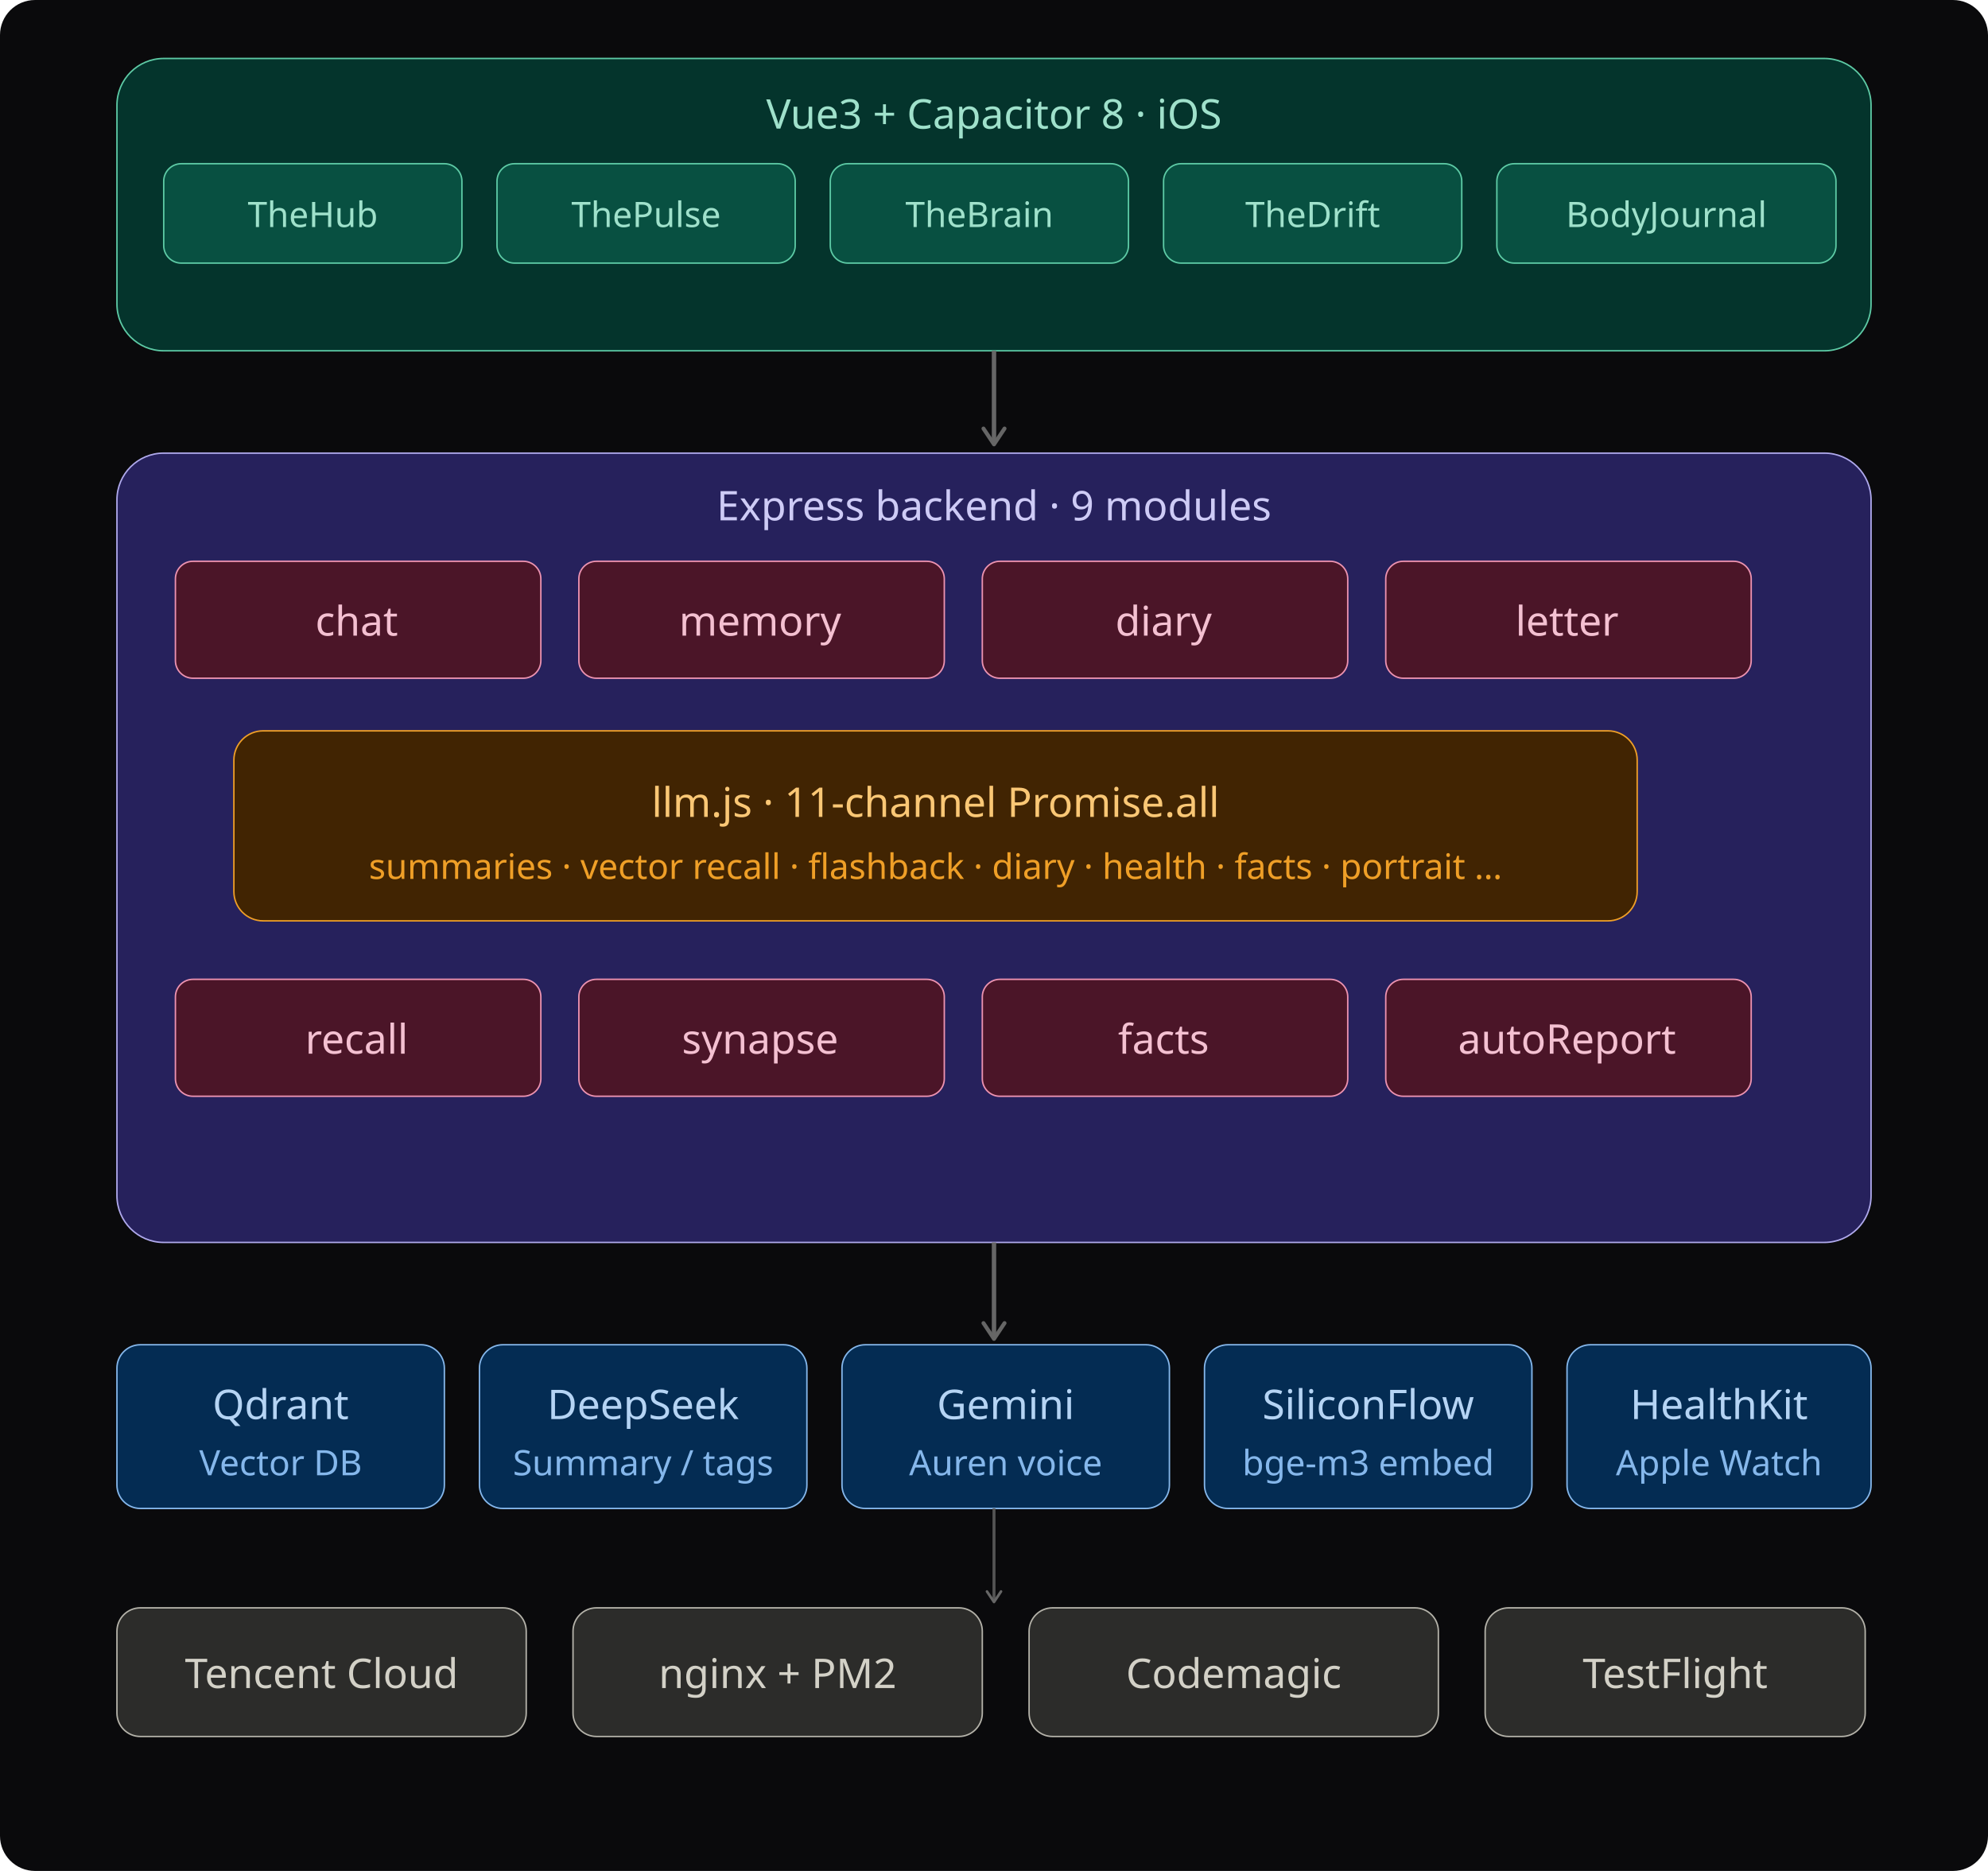
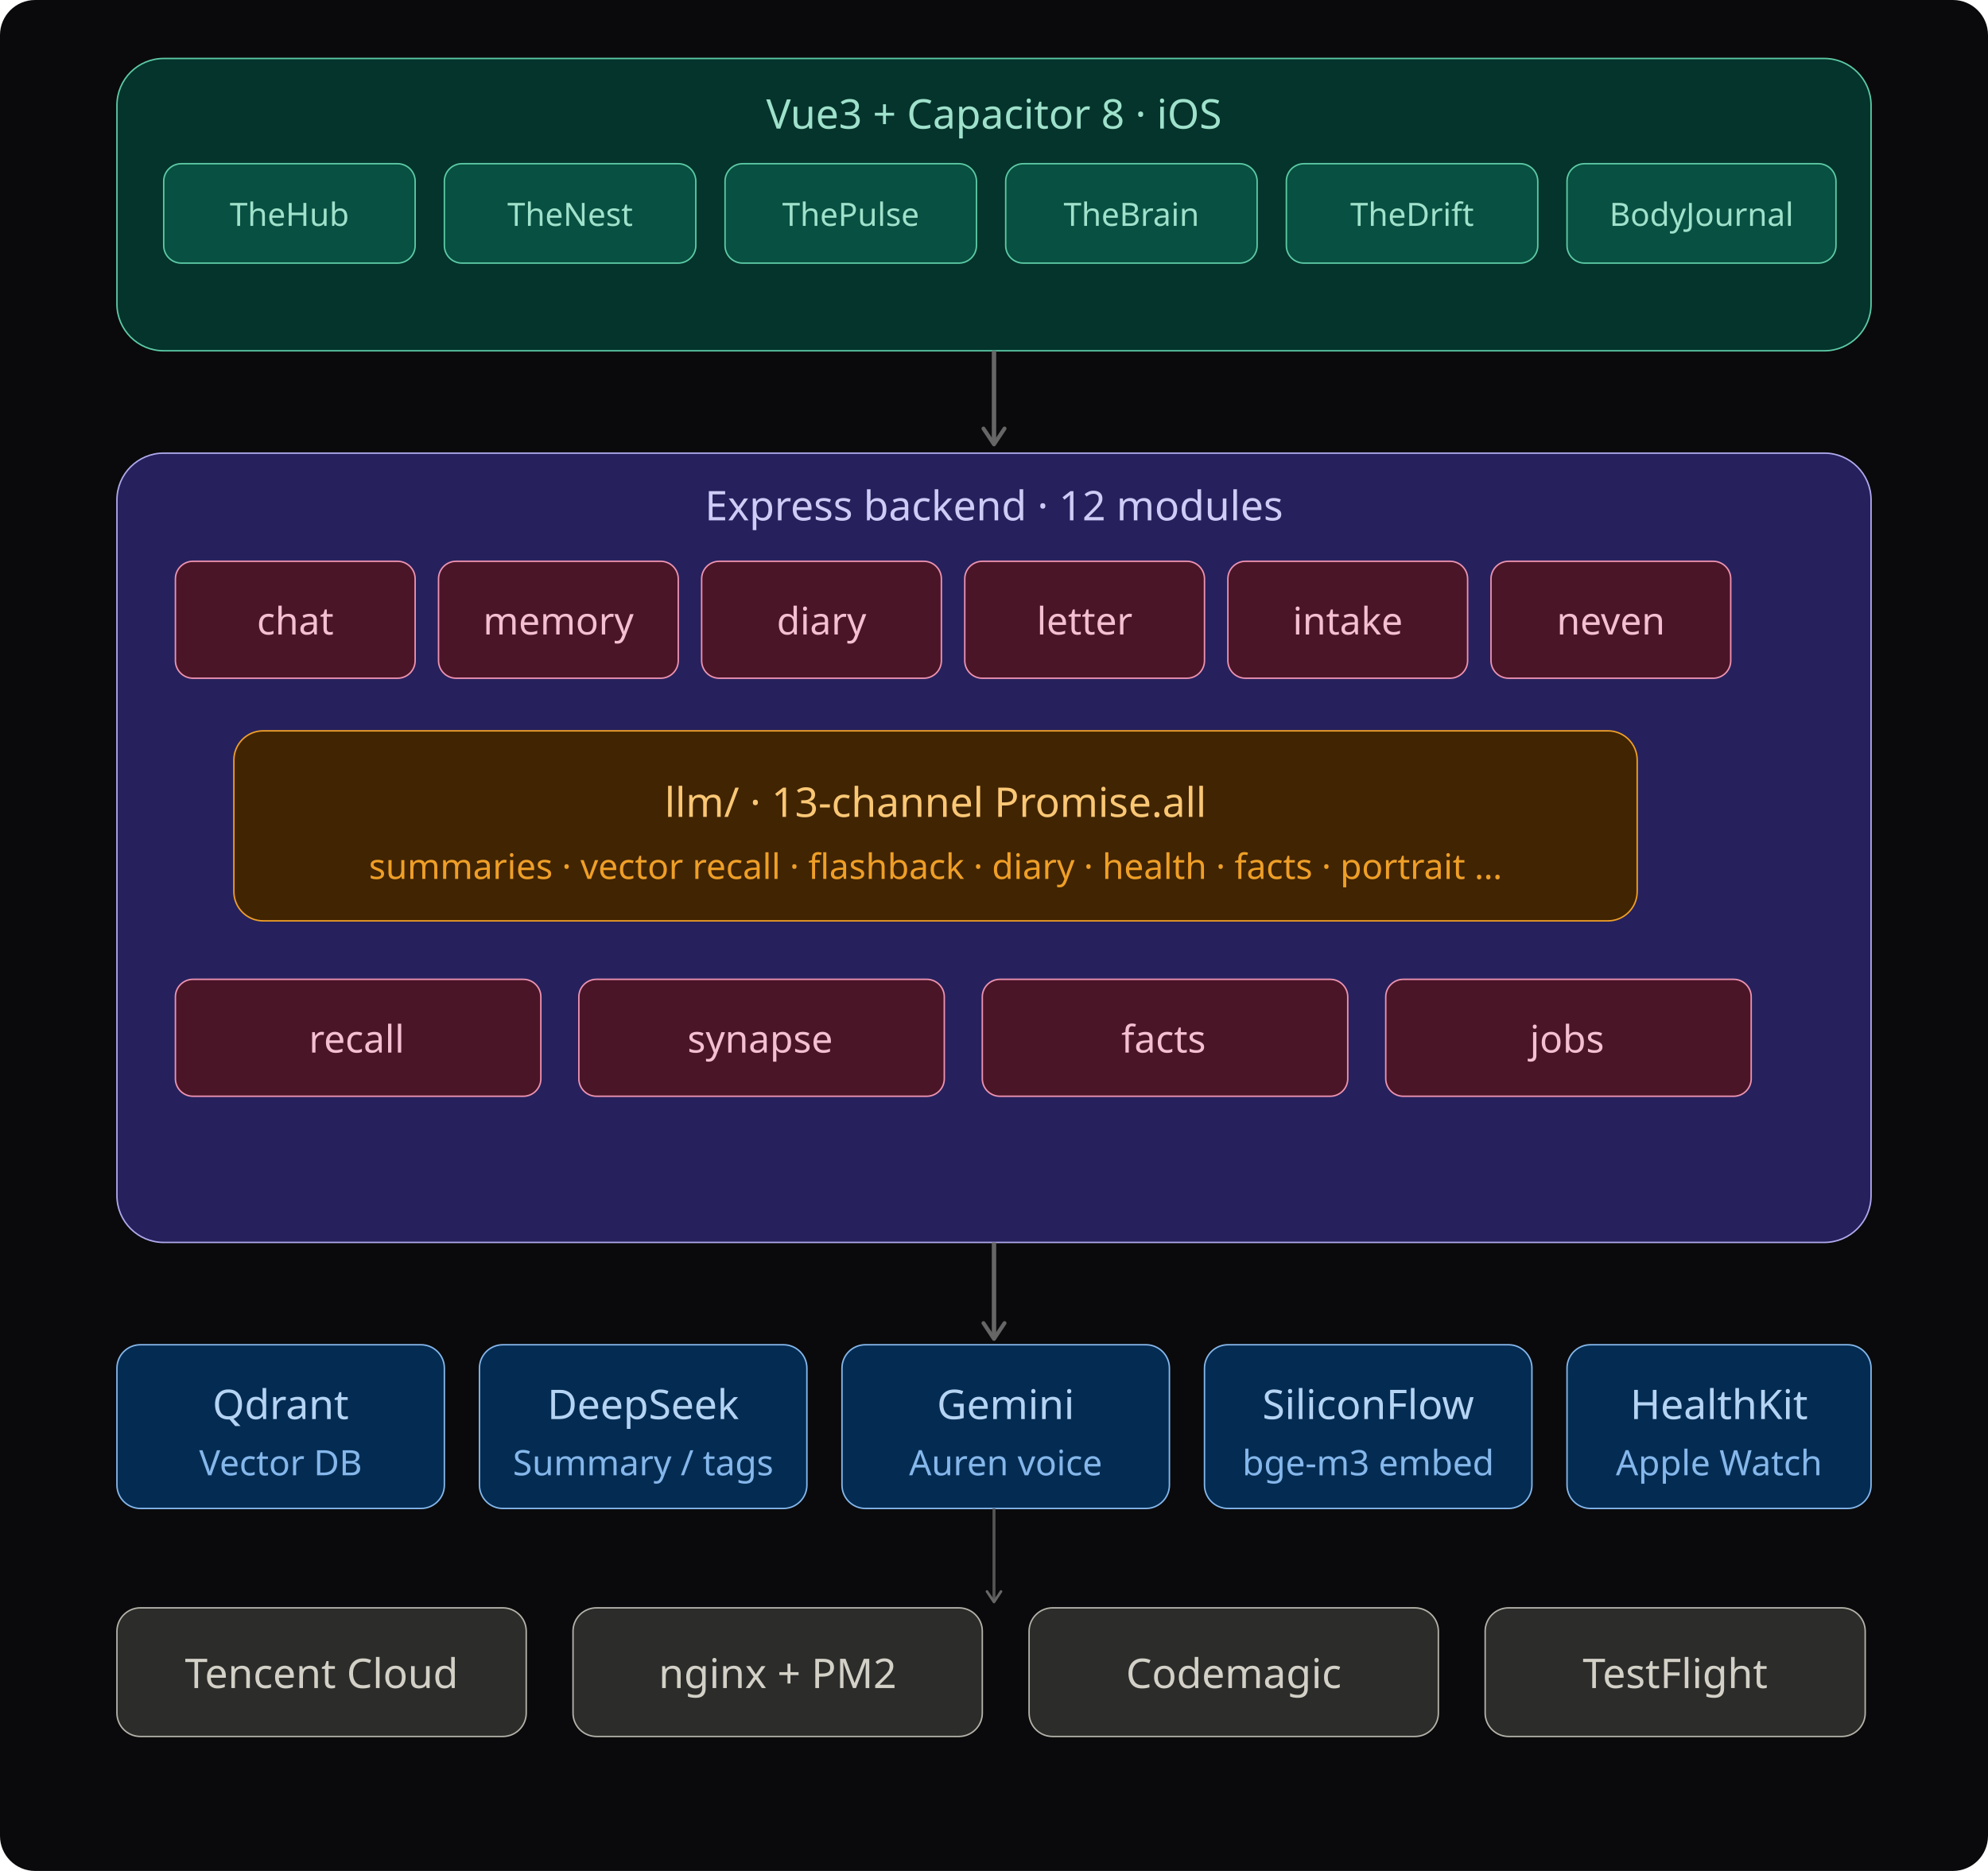
<svg xmlns="http://www.w3.org/2000/svg" width="680" height="640" viewBox="0 0 680 640" role="img">
  <defs>
    <marker id="arrow" viewBox="0 0 10 10" refX="8" refY="5" markerWidth="6" markerHeight="6" orient="auto-start-reverse">
      <path d="M2 1L8 5L2 9" fill="none" stroke="#666" stroke-width="1.5" stroke-linecap="round" stroke-linejoin="round" />
    </marker>
  </defs>
  <rect width="680" height="640" rx="12" fill="#0a0a0c" />
  <rect x="40" y="20" width="600" height="100" rx="16" fill="#04342C" stroke="#5DCAA5" stroke-width="0.5" />
  <text x="340" y="44" text-anchor="middle" font-family="sans-serif" font-size="14" font-weight="500" fill="#9FE1CB">Vue3 + Capacitor 8 · iOS</text>
-   <rect x="56" y="56" width="102" height="34" rx="6" fill="#085041" stroke="#5DCAA5" stroke-width="0.5" />
-   <text x="107" y="73" text-anchor="middle" dominant-baseline="central" font-family="sans-serif" font-size="12" fill="#9FE1CB">TheHub</text>
-   <rect x="170" y="56" width="102" height="34" rx="6" fill="#085041" stroke="#5DCAA5" stroke-width="0.5" />
-   <text x="221" y="73" text-anchor="middle" dominant-baseline="central" font-family="sans-serif" font-size="12" fill="#9FE1CB">ThePulse</text>
-   <rect x="284" y="56" width="102" height="34" rx="6" fill="#085041" stroke="#5DCAA5" stroke-width="0.5" />
-   <text x="335" y="73" text-anchor="middle" dominant-baseline="central" font-family="sans-serif" font-size="12" fill="#9FE1CB">TheBrain</text>
-   <rect x="398" y="56" width="102" height="34" rx="6" fill="#085041" stroke="#5DCAA5" stroke-width="0.5" />
-   <text x="449" y="73" text-anchor="middle" dominant-baseline="central" font-family="sans-serif" font-size="12" fill="#9FE1CB">TheDrift</text>
-   <rect x="512" y="56" width="116" height="34" rx="6" fill="#085041" stroke="#5DCAA5" stroke-width="0.5" />
-   <text x="570" y="73" text-anchor="middle" dominant-baseline="central" font-family="sans-serif" font-size="12" fill="#9FE1CB">BodyJournal</text>
+   <rect x="56" y="56" width="86" height="34" rx="6" fill="#085041" stroke="#5DCAA5" stroke-width="0.5" />
+   <text x="99" y="73" text-anchor="middle" dominant-baseline="central" font-family="sans-serif" font-size="11" fill="#9FE1CB">TheHub</text>
+   <rect x="152" y="56" width="86" height="34" rx="6" fill="#085041" stroke="#5DCAA5" stroke-width="0.5" />
+   <text x="195" y="73" text-anchor="middle" dominant-baseline="central" font-family="sans-serif" font-size="11" fill="#9FE1CB">TheNest</text>
+   <rect x="248" y="56" width="86" height="34" rx="6" fill="#085041" stroke="#5DCAA5" stroke-width="0.5" />
+   <text x="291" y="73" text-anchor="middle" dominant-baseline="central" font-family="sans-serif" font-size="11" fill="#9FE1CB">ThePulse</text>
+   <rect x="344" y="56" width="86" height="34" rx="6" fill="#085041" stroke="#5DCAA5" stroke-width="0.5" />
+   <text x="387" y="73" text-anchor="middle" dominant-baseline="central" font-family="sans-serif" font-size="11" fill="#9FE1CB">TheBrain</text>
+   <rect x="440" y="56" width="86" height="34" rx="6" fill="#085041" stroke="#5DCAA5" stroke-width="0.5" />
+   <text x="483" y="73" text-anchor="middle" dominant-baseline="central" font-family="sans-serif" font-size="11" fill="#9FE1CB">TheDrift</text>
+   <rect x="536" y="56" width="92" height="34" rx="6" fill="#085041" stroke="#5DCAA5" stroke-width="0.5" />
+   <text x="582" y="73" text-anchor="middle" dominant-baseline="central" font-family="sans-serif" font-size="11" fill="#9FE1CB">BodyJournal</text>
  <line x1="340" y1="120" x2="340" y2="152" stroke="#666" stroke-width="1.5" marker-end="url(#arrow)" />
  <rect x="40" y="155" width="600" height="270" rx="16" fill="#26215C" stroke="#AFA9EC" stroke-width="0.5" />
-   <text x="340" y="178" text-anchor="middle" font-family="sans-serif" font-size="14" font-weight="500" fill="#CECBF6">Express backend · 9 modules</text>
-   <rect x="60" y="192" width="125" height="40" rx="6" fill="#4B1528" stroke="#ED93B1" stroke-width="0.5" />
-   <text x="122" y="212" text-anchor="middle" dominant-baseline="central" font-family="sans-serif" font-size="14" font-weight="500" fill="#F4C0D1">chat</text>
-   <rect x="198" y="192" width="125" height="40" rx="6" fill="#4B1528" stroke="#ED93B1" stroke-width="0.5" />
-   <text x="260" y="212" text-anchor="middle" dominant-baseline="central" font-family="sans-serif" font-size="14" font-weight="500" fill="#F4C0D1">memory</text>
-   <rect x="336" y="192" width="125" height="40" rx="6" fill="#4B1528" stroke="#ED93B1" stroke-width="0.5" />
-   <text x="398" y="212" text-anchor="middle" dominant-baseline="central" font-family="sans-serif" font-size="14" font-weight="500" fill="#F4C0D1">diary</text>
-   <rect x="474" y="192" width="125" height="40" rx="6" fill="#4B1528" stroke="#ED93B1" stroke-width="0.5" />
-   <text x="536" y="212" text-anchor="middle" dominant-baseline="central" font-family="sans-serif" font-size="14" font-weight="500" fill="#F4C0D1">letter</text>
+   <text x="340" y="178" text-anchor="middle" font-family="sans-serif" font-size="14" font-weight="500" fill="#CECBF6">Express backend · 12 modules</text>
+   <rect x="60" y="192" width="82" height="40" rx="6" fill="#4B1528" stroke="#ED93B1" stroke-width="0.5" />
+   <text x="101" y="212" text-anchor="middle" dominant-baseline="central" font-family="sans-serif" font-size="13" font-weight="500" fill="#F4C0D1">chat</text>
+   <rect x="150" y="192" width="82" height="40" rx="6" fill="#4B1528" stroke="#ED93B1" stroke-width="0.5" />
+   <text x="191" y="212" text-anchor="middle" dominant-baseline="central" font-family="sans-serif" font-size="13" font-weight="500" fill="#F4C0D1">memory</text>
+   <rect x="240" y="192" width="82" height="40" rx="6" fill="#4B1528" stroke="#ED93B1" stroke-width="0.5" />
+   <text x="281" y="212" text-anchor="middle" dominant-baseline="central" font-family="sans-serif" font-size="13" font-weight="500" fill="#F4C0D1">diary</text>
+   <rect x="330" y="192" width="82" height="40" rx="6" fill="#4B1528" stroke="#ED93B1" stroke-width="0.5" />
+   <text x="371" y="212" text-anchor="middle" dominant-baseline="central" font-family="sans-serif" font-size="13" font-weight="500" fill="#F4C0D1">letter</text>
+   <rect x="420" y="192" width="82" height="40" rx="6" fill="#4B1528" stroke="#ED93B1" stroke-width="0.5" />
+   <text x="461" y="212" text-anchor="middle" dominant-baseline="central" font-family="sans-serif" font-size="13" font-weight="500" fill="#F4C0D1">intake</text>
+   <rect x="510" y="192" width="82" height="40" rx="6" fill="#4B1528" stroke="#ED93B1" stroke-width="0.5" />
+   <text x="551" y="212" text-anchor="middle" dominant-baseline="central" font-family="sans-serif" font-size="13" font-weight="500" fill="#F4C0D1">neven</text>
  <rect x="80" y="250" width="480" height="65" rx="10" fill="#412402" stroke="#EF9F27" stroke-width="0.5" />
-   <text x="320" y="274" text-anchor="middle" dominant-baseline="central" font-family="sans-serif" font-size="14" font-weight="500" fill="#FAC775">llm.js · 11-channel Promise.all</text>
+   <text x="320" y="274" text-anchor="middle" dominant-baseline="central" font-family="sans-serif" font-size="14" font-weight="500" fill="#FAC775">llm/ · 13-channel Promise.all</text>
  <text x="320" y="296" text-anchor="middle" dominant-baseline="central" font-family="sans-serif" font-size="12" fill="#EF9F27">summaries · vector recall · flashback · diary · health · facts · portrait …</text>
  <rect x="60" y="335" width="125" height="40" rx="6" fill="#4B1528" stroke="#ED93B1" stroke-width="0.5" />
-   <text x="122" y="355" text-anchor="middle" dominant-baseline="central" font-family="sans-serif" font-size="14" font-weight="500" fill="#F4C0D1">recall</text>
+   <text x="122" y="355" text-anchor="middle" dominant-baseline="central" font-family="sans-serif" font-size="13" font-weight="500" fill="#F4C0D1">recall</text>
  <rect x="198" y="335" width="125" height="40" rx="6" fill="#4B1528" stroke="#ED93B1" stroke-width="0.5" />
-   <text x="260" y="355" text-anchor="middle" dominant-baseline="central" font-family="sans-serif" font-size="14" font-weight="500" fill="#F4C0D1">synapse</text>
+   <text x="260" y="355" text-anchor="middle" dominant-baseline="central" font-family="sans-serif" font-size="13" font-weight="500" fill="#F4C0D1">synapse</text>
  <rect x="336" y="335" width="125" height="40" rx="6" fill="#4B1528" stroke="#ED93B1" stroke-width="0.5" />
-   <text x="398" y="355" text-anchor="middle" dominant-baseline="central" font-family="sans-serif" font-size="14" font-weight="500" fill="#F4C0D1">facts</text>
+   <text x="398" y="355" text-anchor="middle" dominant-baseline="central" font-family="sans-serif" font-size="13" font-weight="500" fill="#F4C0D1">facts</text>
  <rect x="474" y="335" width="125" height="40" rx="6" fill="#4B1528" stroke="#ED93B1" stroke-width="0.5" />
-   <text x="536" y="355" text-anchor="middle" dominant-baseline="central" font-family="sans-serif" font-size="14" font-weight="500" fill="#F4C0D1">autoReport</text>
+   <text x="536" y="355" text-anchor="middle" dominant-baseline="central" font-family="sans-serif" font-size="13" font-weight="500" fill="#F4C0D1">jobs</text>
  <line x1="340" y1="425" x2="340" y2="458" stroke="#666" stroke-width="1.5" marker-end="url(#arrow)" />
  <rect x="40" y="460" width="112" height="56" rx="8" fill="#042C53" stroke="#85B7EB" stroke-width="0.5" />
  <text x="96" y="480" text-anchor="middle" dominant-baseline="central" font-family="sans-serif" font-size="14" font-weight="500" fill="#B5D4F4">Qdrant</text>
  <text x="96" y="500" text-anchor="middle" dominant-baseline="central" font-family="sans-serif" font-size="12" fill="#85B7EB">Vector DB</text>
  <rect x="164" y="460" width="112" height="56" rx="8" fill="#042C53" stroke="#85B7EB" stroke-width="0.5" />
  <text x="220" y="480" text-anchor="middle" dominant-baseline="central" font-family="sans-serif" font-size="14" font-weight="500" fill="#B5D4F4">DeepSeek</text>
  <text x="220" y="500" text-anchor="middle" dominant-baseline="central" font-family="sans-serif" font-size="12" fill="#85B7EB">Summary / tags</text>
  <rect x="288" y="460" width="112" height="56" rx="8" fill="#042C53" stroke="#85B7EB" stroke-width="0.5" />
  <text x="344" y="480" text-anchor="middle" dominant-baseline="central" font-family="sans-serif" font-size="14" font-weight="500" fill="#B5D4F4">Gemini</text>
  <text x="344" y="500" text-anchor="middle" dominant-baseline="central" font-family="sans-serif" font-size="12" fill="#85B7EB">Auren voice</text>
  <rect x="412" y="460" width="112" height="56" rx="8" fill="#042C53" stroke="#85B7EB" stroke-width="0.5" />
  <text x="468" y="480" text-anchor="middle" dominant-baseline="central" font-family="sans-serif" font-size="14" font-weight="500" fill="#B5D4F4">SiliconFlow</text>
  <text x="468" y="500" text-anchor="middle" dominant-baseline="central" font-family="sans-serif" font-size="12" fill="#85B7EB">bge-m3 embed</text>
  <rect x="536" y="460" width="104" height="56" rx="8" fill="#042C53" stroke="#85B7EB" stroke-width="0.5" />
  <text x="588" y="480" text-anchor="middle" dominant-baseline="central" font-family="sans-serif" font-size="14" font-weight="500" fill="#B5D4F4">HealthKit</text>
  <text x="588" y="500" text-anchor="middle" dominant-baseline="central" font-family="sans-serif" font-size="12" fill="#85B7EB">Apple Watch</text>
  <line x1="340" y1="516" x2="340" y2="548" stroke="#555" stroke-width="1" marker-end="url(#arrow)" />
  <rect x="40" y="550" width="140" height="44" rx="8" fill="#2C2C2A" stroke="#B4B2A9" stroke-width="0.5" />
  <text x="110" y="572" text-anchor="middle" dominant-baseline="central" font-family="sans-serif" font-size="14" font-weight="500" fill="#D3D1C7">Tencent Cloud</text>
  <rect x="196" y="550" width="140" height="44" rx="8" fill="#2C2C2A" stroke="#B4B2A9" stroke-width="0.5" />
  <text x="266" y="572" text-anchor="middle" dominant-baseline="central" font-family="sans-serif" font-size="14" font-weight="500" fill="#D3D1C7">nginx + PM2</text>
  <rect x="352" y="550" width="140" height="44" rx="8" fill="#2C2C2A" stroke="#B4B2A9" stroke-width="0.5" />
  <text x="422" y="572" text-anchor="middle" dominant-baseline="central" font-family="sans-serif" font-size="14" font-weight="500" fill="#D3D1C7">Codemagic</text>
  <rect x="508" y="550" width="130" height="44" rx="8" fill="#2C2C2A" stroke="#B4B2A9" stroke-width="0.5" />
  <text x="573" y="572" text-anchor="middle" dominant-baseline="central" font-family="sans-serif" font-size="14" font-weight="500" fill="#D3D1C7">TestFlight</text>
</svg>
